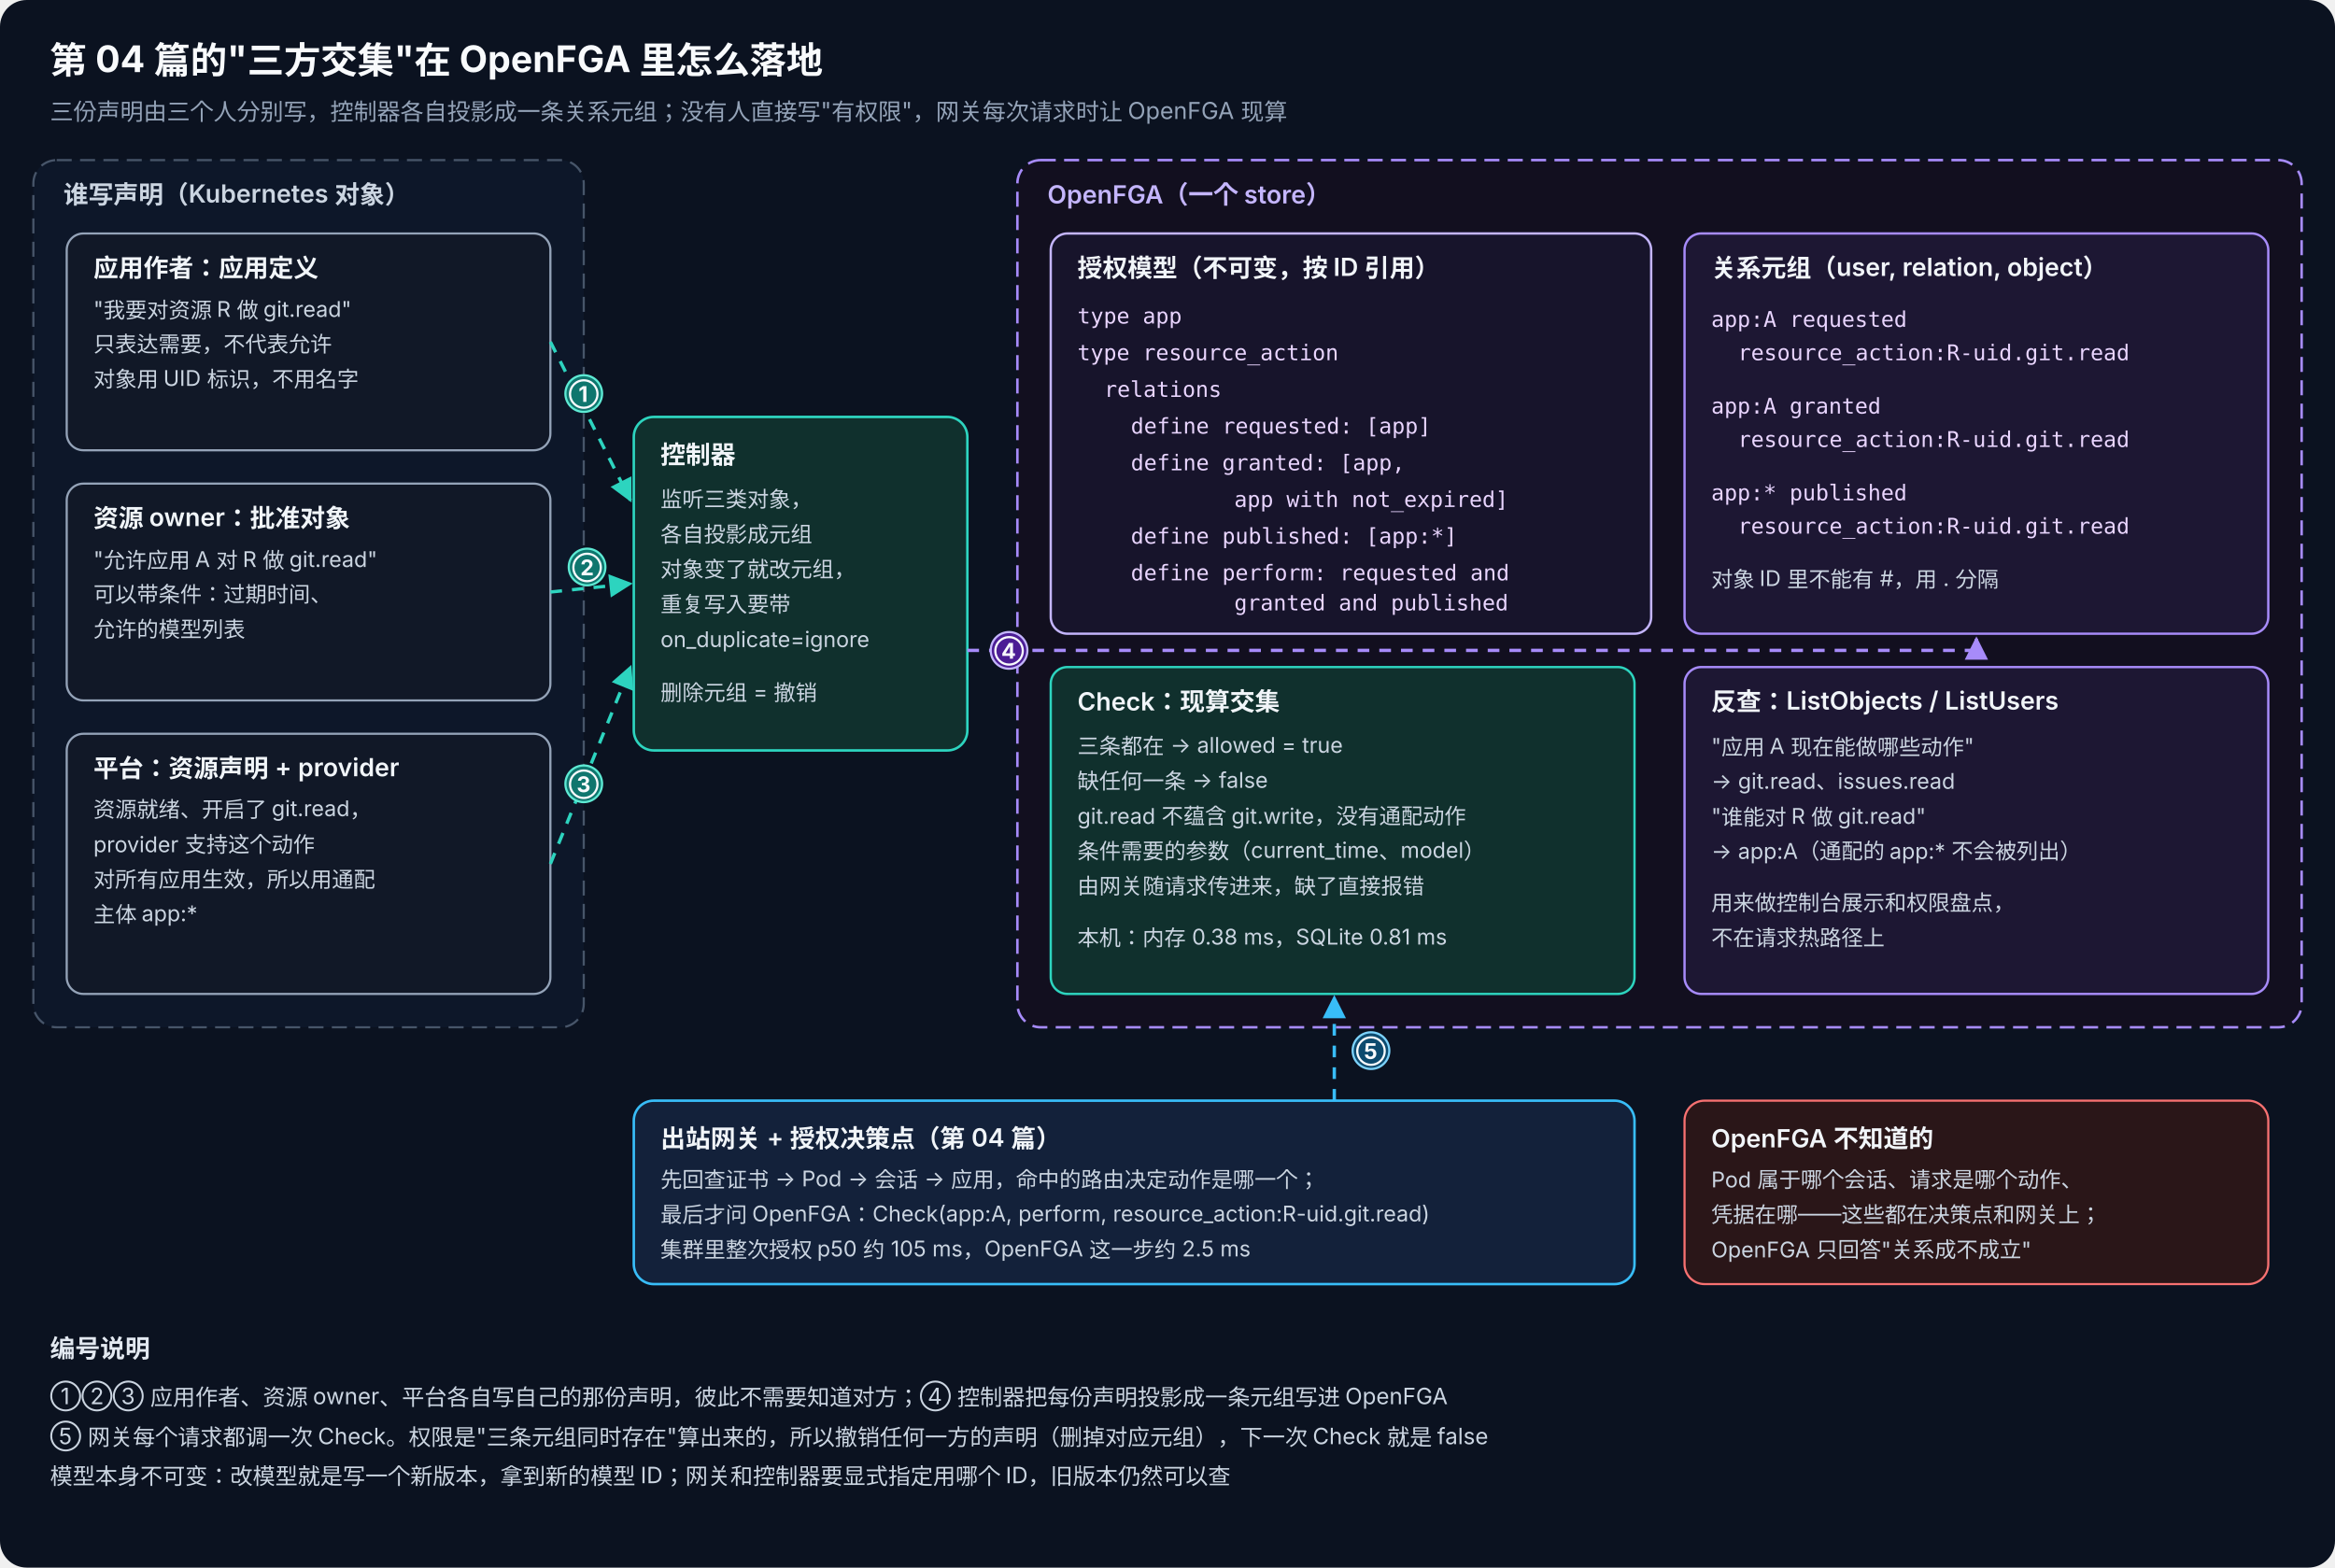
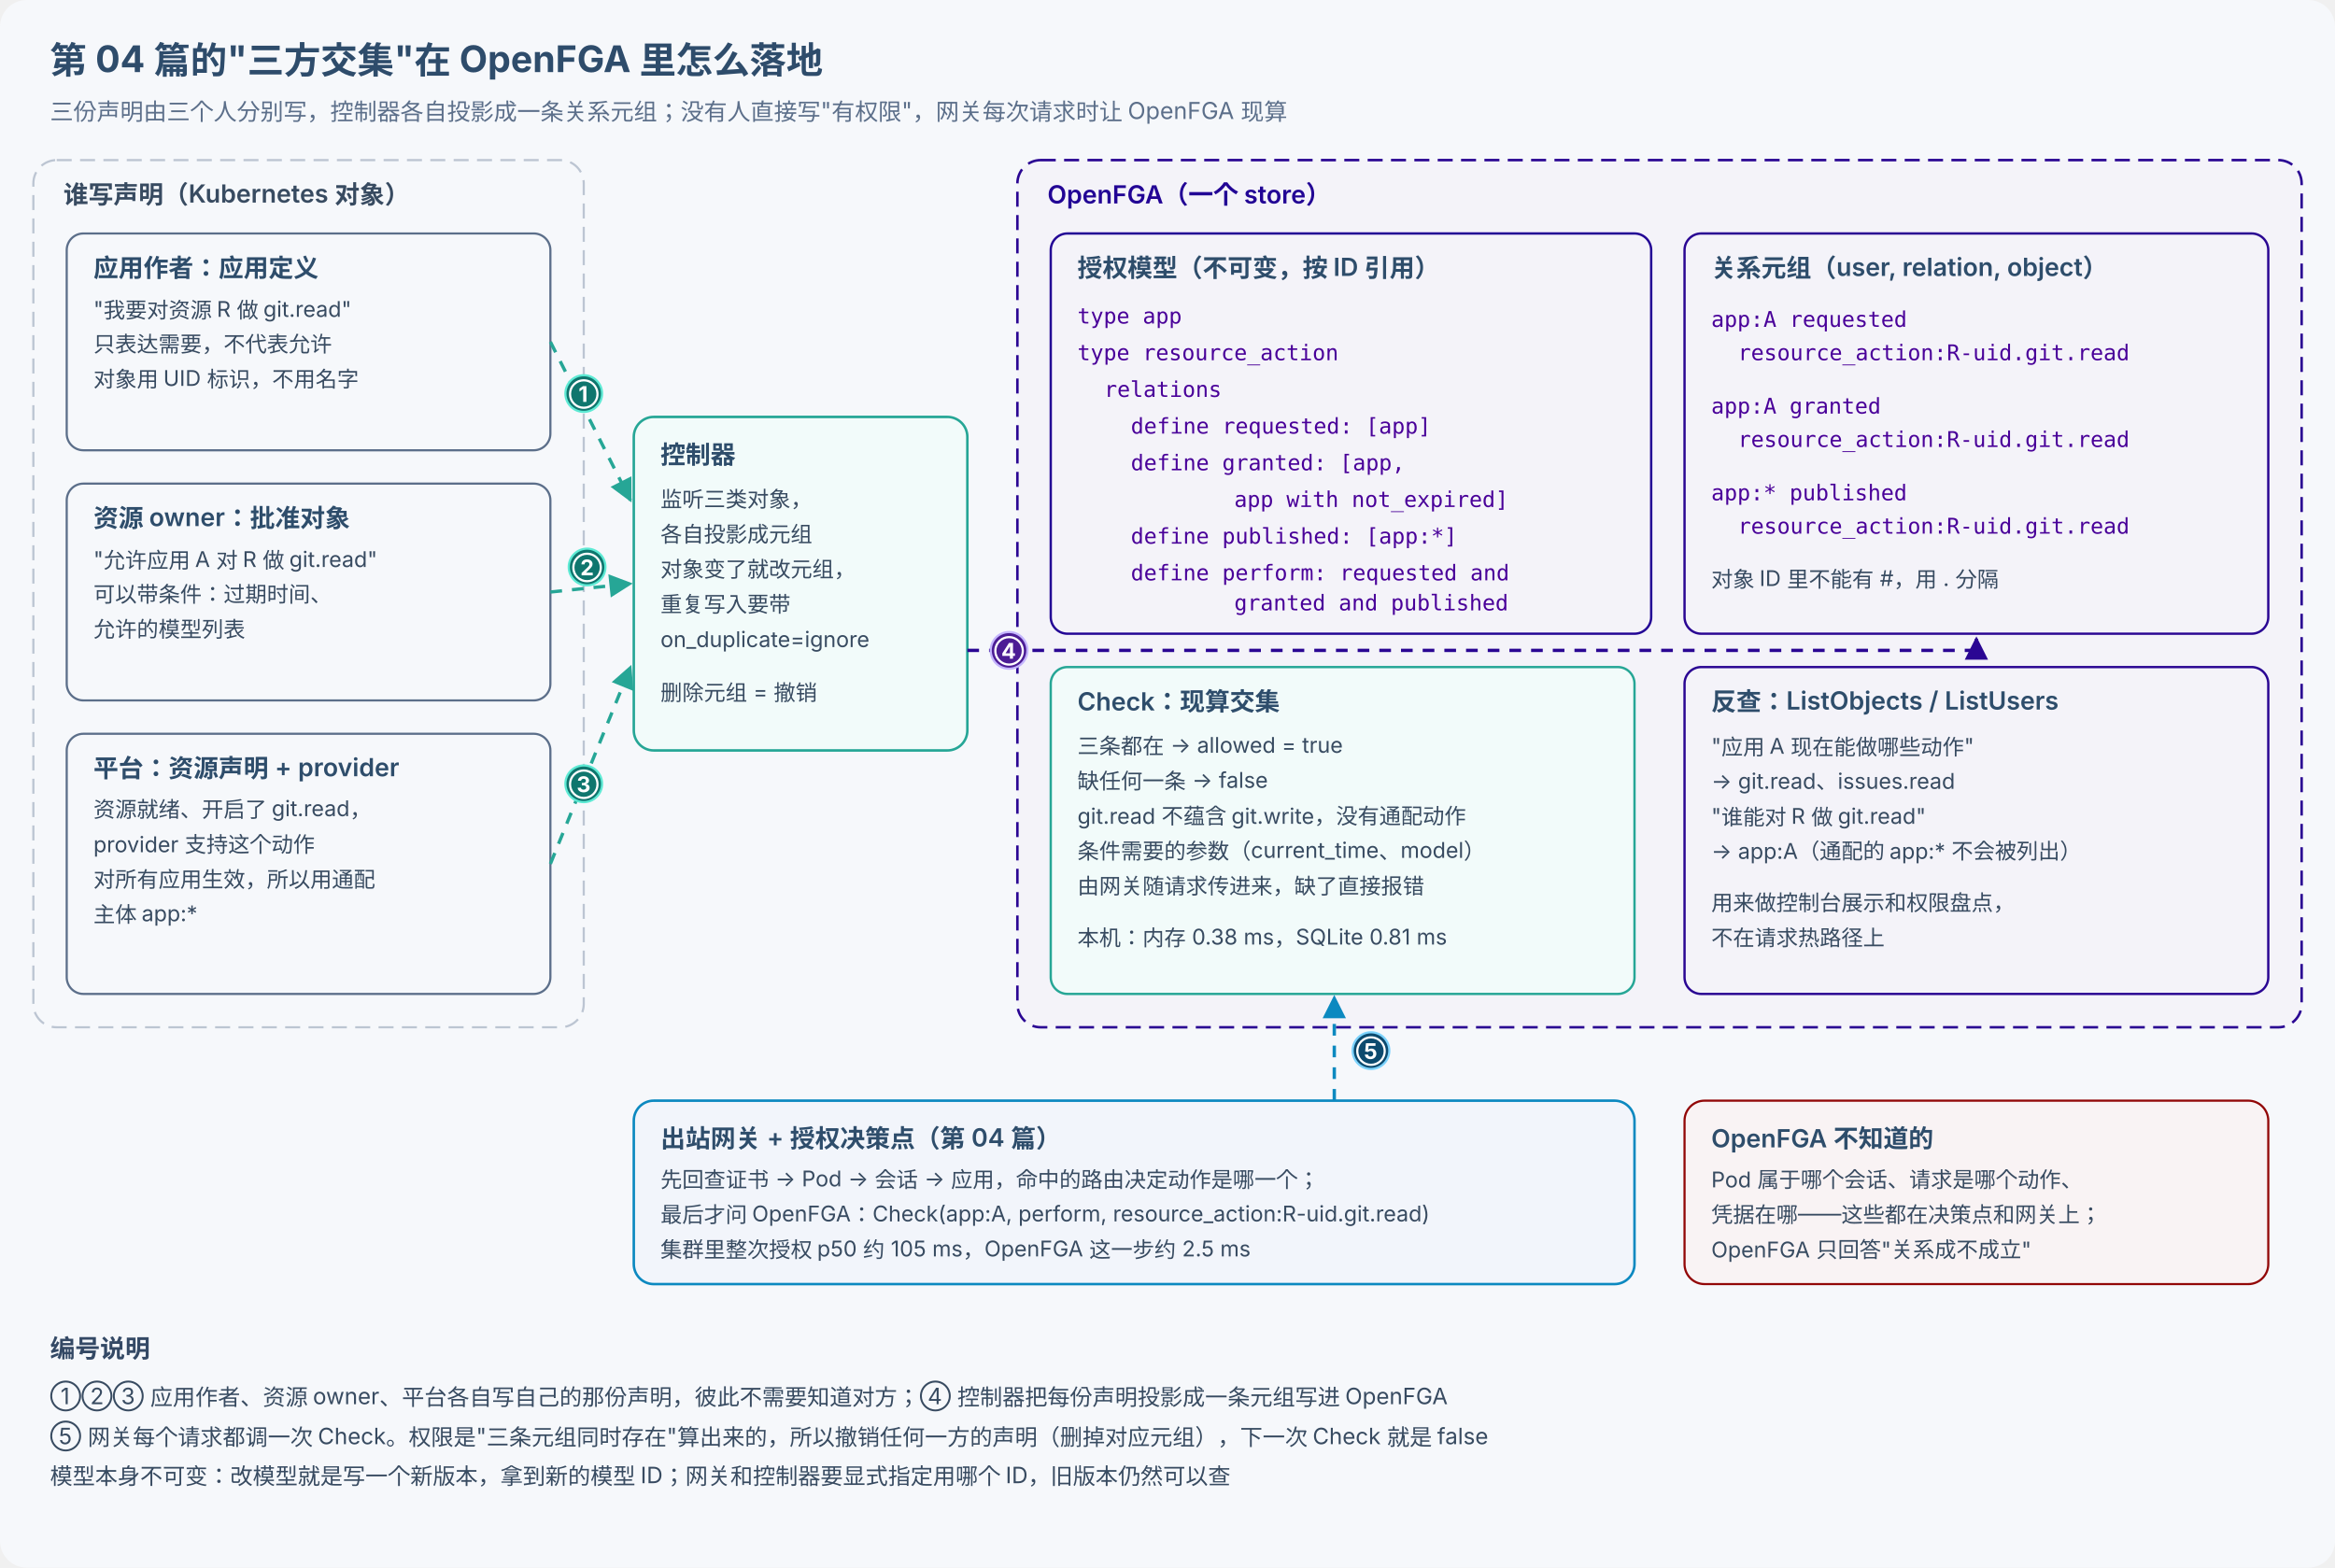
<svg xmlns="http://www.w3.org/2000/svg" viewBox="0 0 1400 940" width="1400" height="940" font-family="-apple-system, 'PingFang SC', 'Microsoft YaHei', 'Segoe UI', sans-serif">
  <defs>
    <marker id="arr" viewBox="0 0 10 10" refX="9" refY="5" markerWidth="7" markerHeight="7" orient="auto-start-reverse">
-       <path d="M0,0 L10,5 L0,10 z" fill="#2dd4bf" />
+       <path d="M0,0 L10,5 L0,10 z" fill="#26a696" />
    </marker>
    <marker id="arrB" viewBox="0 0 10 10" refX="9" refY="5" markerWidth="7" markerHeight="7" orient="auto-start-reverse">
-       <path d="M0,0 L10,5 L0,10 z" fill="#38bdf8" />
+       <path d="M0,0 L10,5 L0,10 z" fill="#0c89c0" />
    </marker>
    <marker id="arrP" viewBox="0 0 10 10" refX="9" refY="5" markerWidth="7" markerHeight="7" orient="auto-start-reverse">
-       <path d="M0,0 L10,5 L0,10 z" fill="#a78bfa" />
+       <path d="M0,0 L10,5 L0,10 z" fill="#2a0693" />
    </marker>
    <style>
-       .bg { fill: #0b1220; }
-       .title { fill: #f8fafc; font-size: 22px; font-weight: 700; }
-       .sub { fill: #94a3b8; font-size: 14px; }
-       .zone { fill: #0d1729; stroke: #475569; stroke-width: 1.3; stroke-dasharray: 9 5; }
-       .zoneF { fill: #120f1f; stroke: #a78bfa; stroke-width: 1.5; stroke-dasharray: 9 5; }
-       .src { fill: #111827; stroke: #94a3b8; stroke-width: 1.3; }
-       .ctl { fill: #10302d; stroke: #2dd4bf; stroke-width: 1.5; }
-       .tup { fill: #1d1733; stroke: #a78bfa; stroke-width: 1.4; }
-       .mdl { fill: #17142b; stroke: #c4b5fd; stroke-width: 1.4; }
-       .gw { fill: #13213a; stroke: #38bdf8; stroke-width: 1.5; }
-       .ok { fill: #10302d; stroke: #2dd4bf; stroke-width: 1.4; }
-       .no { fill: #2a1618; stroke: #f87171; stroke-width: 1.3; }
+       .bg { fill: #f6f8fb; }
+       .title { fill: #2e4c6b; font-size: 22px; font-weight: 700; }
+       .sub { fill: #5c6f8a; font-size: 14px; }
+       .zone { fill: #f6f8fb; stroke: #bcc5d2; stroke-width: 1.3; stroke-dasharray: 9 5; }
+       .zoneF { fill: #f4f3f9; stroke: #2a0693; stroke-width: 1.5; stroke-dasharray: 9 5; }
+       .src { fill: #f6f8fb; stroke: #5c6f8a; stroke-width: 1.3; }
+       .ctl { fill: #f2fbfa; stroke: #26a696; stroke-width: 1.5; }
+       .tup { fill: #f4f3f9; stroke: #2a0693; stroke-width: 1.4; }
+       .mdl { fill: #f4f3f9; stroke: #220495; stroke-width: 1.4; }
+       .gw { fill: #f2f5fb; stroke: #0c89c0; stroke-width: 1.5; }
+       .ok { fill: #f2fbfa; stroke: #26a696; stroke-width: 1.4; }
+       .no { fill: #f9f3f4; stroke: #920707; stroke-width: 1.3; }
      .zl { font-size: 15px; font-weight: 600; }
-       .h { fill: #f1f5f9; font-size: 15px; font-weight: 600; }
-       .t { fill: #cbd5e1; font-size: 13px; }
-       .mono { fill: #e9d5ff; font-size: 13px; font-family: 'SF Mono', Menlo, Consolas, monospace; }
-       .flow { fill: none; stroke: #2dd4bf; stroke-width: 2; stroke-dasharray: 7 6; animation: dash 1.2s linear infinite; }
-       .flowB { fill: none; stroke: #38bdf8; stroke-width: 2; stroke-dasharray: 7 6; animation: dash 1.2s linear infinite; }
-       .flowP { fill: none; stroke: #a78bfa; stroke-width: 2; stroke-dasharray: 7 6; animation: dash 1.2s linear infinite; }
+       .h { fill: #2e4d6b; font-size: 15px; font-weight: 600; }
+       .t { fill: #384b61; font-size: 13px; }
+       .mono { fill: #490099; font-size: 13px; font-family: 'SF Mono', Menlo, Consolas, monospace; }
+       .flow { fill: none; stroke: #26a696; stroke-width: 2; stroke-dasharray: 7 6; animation: dash 1.2s linear infinite; }
+       .flowB { fill: none; stroke: #0c89c0; stroke-width: 2; stroke-dasharray: 7 6; animation: dash 1.2s linear infinite; }
+       .flowP { fill: none; stroke: #2a0693; stroke-width: 2; stroke-dasharray: 7 6; animation: dash 1.2s linear infinite; }
      .badge { fill: #0f766e; stroke: #5eead4; stroke-width: 1.3; }
      .badgeB { fill: #0c4a6e; stroke: #7dd3fc; stroke-width: 1.3; }
      .badgeP { fill: #4c1d95; stroke: #c4b5fd; stroke-width: 1.3; }
-       .bn { fill: #f8fafc; font-size: 13px; font-weight: 700; text-anchor: middle; }
-       .lg { fill: #cbd5e1; font-size: 13.5px; }
-       .lgh { fill: #e2e8f0; font-size: 15px; font-weight: 600; }
+       .bn { fill:#ffffff; font-size: 13px; font-weight: 700; text-anchor: middle; }
+       .lg { fill: #384b61; font-size: 13.5px; }
+       .lgh { fill: #344965; font-size: 15px; font-weight: 600; }
      @keyframes dash { to { stroke-dashoffset: -26; } }
    </style>
  </defs>
  <rect class="bg" width="1400" height="940" rx="16" />
  <text class="title" x="30" y="44">第 04 篇的"三方交集"在 OpenFGA 里怎么落地</text>
  <text class="sub" x="30" y="72">三份声明由三个人分别写，控制器各自投影成一条关系元组；没有人直接写"有权限"，网关每次请求时让 OpenFGA 现算</text>
  <rect class="zone" x="20" y="96" width="330" height="520" rx="14" />
-   <text class="zl" x="38" y="122" fill="#cbd5e1">谁写声明（Kubernetes 对象）</text>
+   <text class="zl" x="38" y="122" fill="#384b61">谁写声明（Kubernetes 对象）</text>
  <rect class="src" x="40" y="140" width="290" height="130" rx="10" />
  <text class="h" x="56" y="166">应用作者：应用定义</text>
  <text class="t" x="56" y="190">"我要对资源 R 做 git.read"</text>
  <text class="t" x="56" y="211">只表达需要，不代表允许</text>
  <text class="t" x="56" y="232">对象用 UID 标识，不用名字</text>
  <rect class="src" x="40" y="290" width="290" height="130" rx="10" />
  <text class="h" x="56" y="316">资源 owner：批准对象</text>
  <text class="t" x="56" y="340">"允许应用 A 对 R 做 git.read"</text>
  <text class="t" x="56" y="361">可以带条件：过期时间、</text>
  <text class="t" x="56" y="382">允许的模型列表</text>
  <rect class="src" x="40" y="440" width="290" height="156" rx="10" />
  <text class="h" x="56" y="466">平台：资源声明 + provider</text>
  <text class="t" x="56" y="490">资源就绪、开启了 git.read，</text>
  <text class="t" x="56" y="511">provider 支持这个动作</text>
  <text class="t" x="56" y="532">对所有应用生效，所以用通配</text>
  <text class="t" x="56" y="553">主体 app:*</text>
  <rect class="ctl" x="380" y="250" width="200" height="200" rx="12" />
  <text class="h" x="396" y="278">控制器</text>
  <text class="t" x="396" y="304">监听三类对象，</text>
  <text class="t" x="396" y="325">各自投影成元组</text>
  <text class="t" x="396" y="346">对象变了就改元组，</text>
  <text class="t" x="396" y="367">重复写入要带</text>
  <text class="t" x="396" y="388">on_duplicate=ignore</text>
  <text class="t" x="396" y="420">删除元组 = 撤销</text>
  <rect class="zoneF" x="610" y="96" width="770" height="520" rx="14" />
-   <text class="zl" x="628" y="122" fill="#c4b5fd">OpenFGA（一个 store）</text>
+   <text class="zl" x="628" y="122" fill="#220495">OpenFGA（一个 store）</text>
  <rect class="mdl" x="630" y="140" width="360" height="240" rx="10" />
  <text class="h" x="646" y="166">授权模型（不可变，按 ID 引用）</text>
  <text class="mono" x="646" y="194">type app</text>
  <text class="mono" x="646" y="216">type resource_action</text>
  <text class="mono" x="662" y="238">relations</text>
  <text class="mono" x="678" y="260">define requested: [app]</text>
  <text class="mono" x="678" y="282">define granted: [app,</text>
  <text class="mono" x="740" y="304">app with not_expired]</text>
  <text class="mono" x="678" y="326">define published: [app:*]</text>
  <text class="mono" x="678" y="348">define perform: requested and</text>
  <text class="mono" x="740" y="366">granted and published</text>
  <rect class="tup" x="1010" y="140" width="350" height="240" rx="10" />
  <text class="h" x="1026" y="166">关系元组（user, relation, object）</text>
  <text class="mono" x="1026" y="196">app:A requested</text>
  <text class="mono" x="1042" y="216">resource_action:R-uid.git.read</text>
  <text class="mono" x="1026" y="248">app:A granted</text>
  <text class="mono" x="1042" y="268">resource_action:R-uid.git.read</text>
  <text class="mono" x="1026" y="300">app:* published</text>
  <text class="mono" x="1042" y="320">resource_action:R-uid.git.read</text>
  <text class="t" x="1026" y="352">对象 ID 里不能有 #，用 . 分隔</text>
  <rect class="ok" x="630" y="400" width="350" height="196" rx="10" />
  <text class="h" x="646" y="426">Check：现算交集</text>
  <text class="t" x="646" y="452">三条都在 → allowed = true</text>
  <text class="t" x="646" y="473">缺任何一条 → false</text>
  <text class="t" x="646" y="494">git.read 不蕴含 git.write，没有通配动作</text>
  <text class="t" x="646" y="515">条件需要的参数（current_time、model）</text>
  <text class="t" x="646" y="536">由网关随请求传进来，缺了直接报错</text>
  <text class="t" x="646" y="567">本机：内存 0.38 ms，SQLite 0.81 ms</text>
  <rect class="tup" x="1010" y="400" width="350" height="196" rx="10" />
  <text class="h" x="1026" y="426">反查：ListObjects / ListUsers</text>
  <text class="t" x="1026" y="452">"应用 A 现在能做哪些动作"</text>
  <text class="t" x="1026" y="473">→ git.read、issues.read</text>
  <text class="t" x="1026" y="494">"谁能对 R 做 git.read"</text>
  <text class="t" x="1026" y="515">→ app:A（通配的 app:* 不会被列出）</text>
  <text class="t" x="1026" y="546">用来做控制台展示和权限盘点，</text>
  <text class="t" x="1026" y="567">不在请求热路径上</text>
  <rect class="gw" x="380" y="660" width="600" height="110" rx="12" />
  <text class="h" x="396" y="688">出站网关 + 授权决策点（第 04 篇）</text>
  <text class="t" x="396" y="712">先回查证书 → Pod → 会话 → 应用，命中的路由决定动作是哪一个；</text>
  <text class="t" x="396" y="733">最后才问 OpenFGA：Check(app:A, perform, resource_action:R-uid.git.read)</text>
  <text class="t" x="396" y="754">集群里整次授权 p50 约 105 ms，OpenFGA 这一步约 2.5 ms</text>
  <rect class="no" x="1010" y="660" width="350" height="110" rx="12" />
  <text class="h" x="1026" y="688">OpenFGA 不知道的</text>
  <text class="t" x="1026" y="712">Pod 属于哪个会话、请求是哪个动作、</text>
  <text class="t" x="1026" y="733">凭据在哪——这些都在决策点和网关上；</text>
  <text class="t" x="1026" y="754">OpenFGA 只回答"关系成不成立"</text>
  <path class="flow" d="M330,205 L378,300" marker-end="url(#arr)" />
  <path class="flow" d="M330,355 L378,350" marker-end="url(#arr)" />
  <path class="flow" d="M330,518 L378,400" marker-end="url(#arr)" />
  <path class="flowP" d="M580,390 L1185,390 L1185,383" marker-end="url(#arrP)" />
  <path class="flowB" d="M800,660 L800,598" marker-end="url(#arrB)" />
  <circle class="badge" cx="350" cy="236" r="11" />
  <text class="bn" x="350" y="241">①</text>
  <circle class="badge" cx="352" cy="340" r="11" />
  <text class="bn" x="352" y="345">②</text>
  <circle class="badge" cx="350" cy="470" r="11" />
  <text class="bn" x="350" y="475">③</text>
  <circle class="badgeP" cx="605" cy="390" r="11" />
  <text class="bn" x="605" y="395">④</text>
  <circle class="badgeB" cx="822" cy="630" r="11" />
  <text class="bn" x="822" y="635">⑤</text>
  <text class="lgh" x="30" y="814">编号说明</text>
  <text class="lg" x="30" y="842">①②③ 应用作者、资源 owner、平台各自写自己的那份声明，彼此不需要知道对方；④ 控制器把每份声明投影成一条元组写进 OpenFGA</text>
  <text class="lg" x="30" y="866">⑤ 网关每个请求都调一次 Check。权限是"三条元组同时存在"算出来的，所以撤销任何一方的声明（删掉对应元组），下一次 Check 就是 false</text>
  <text class="lg" x="30" y="890">模型本身不可变：改模型就是写一个新版本，拿到新的模型 ID；网关和控制器要显式指定用哪个 ID，旧版本仍然可以查</text>
</svg>
